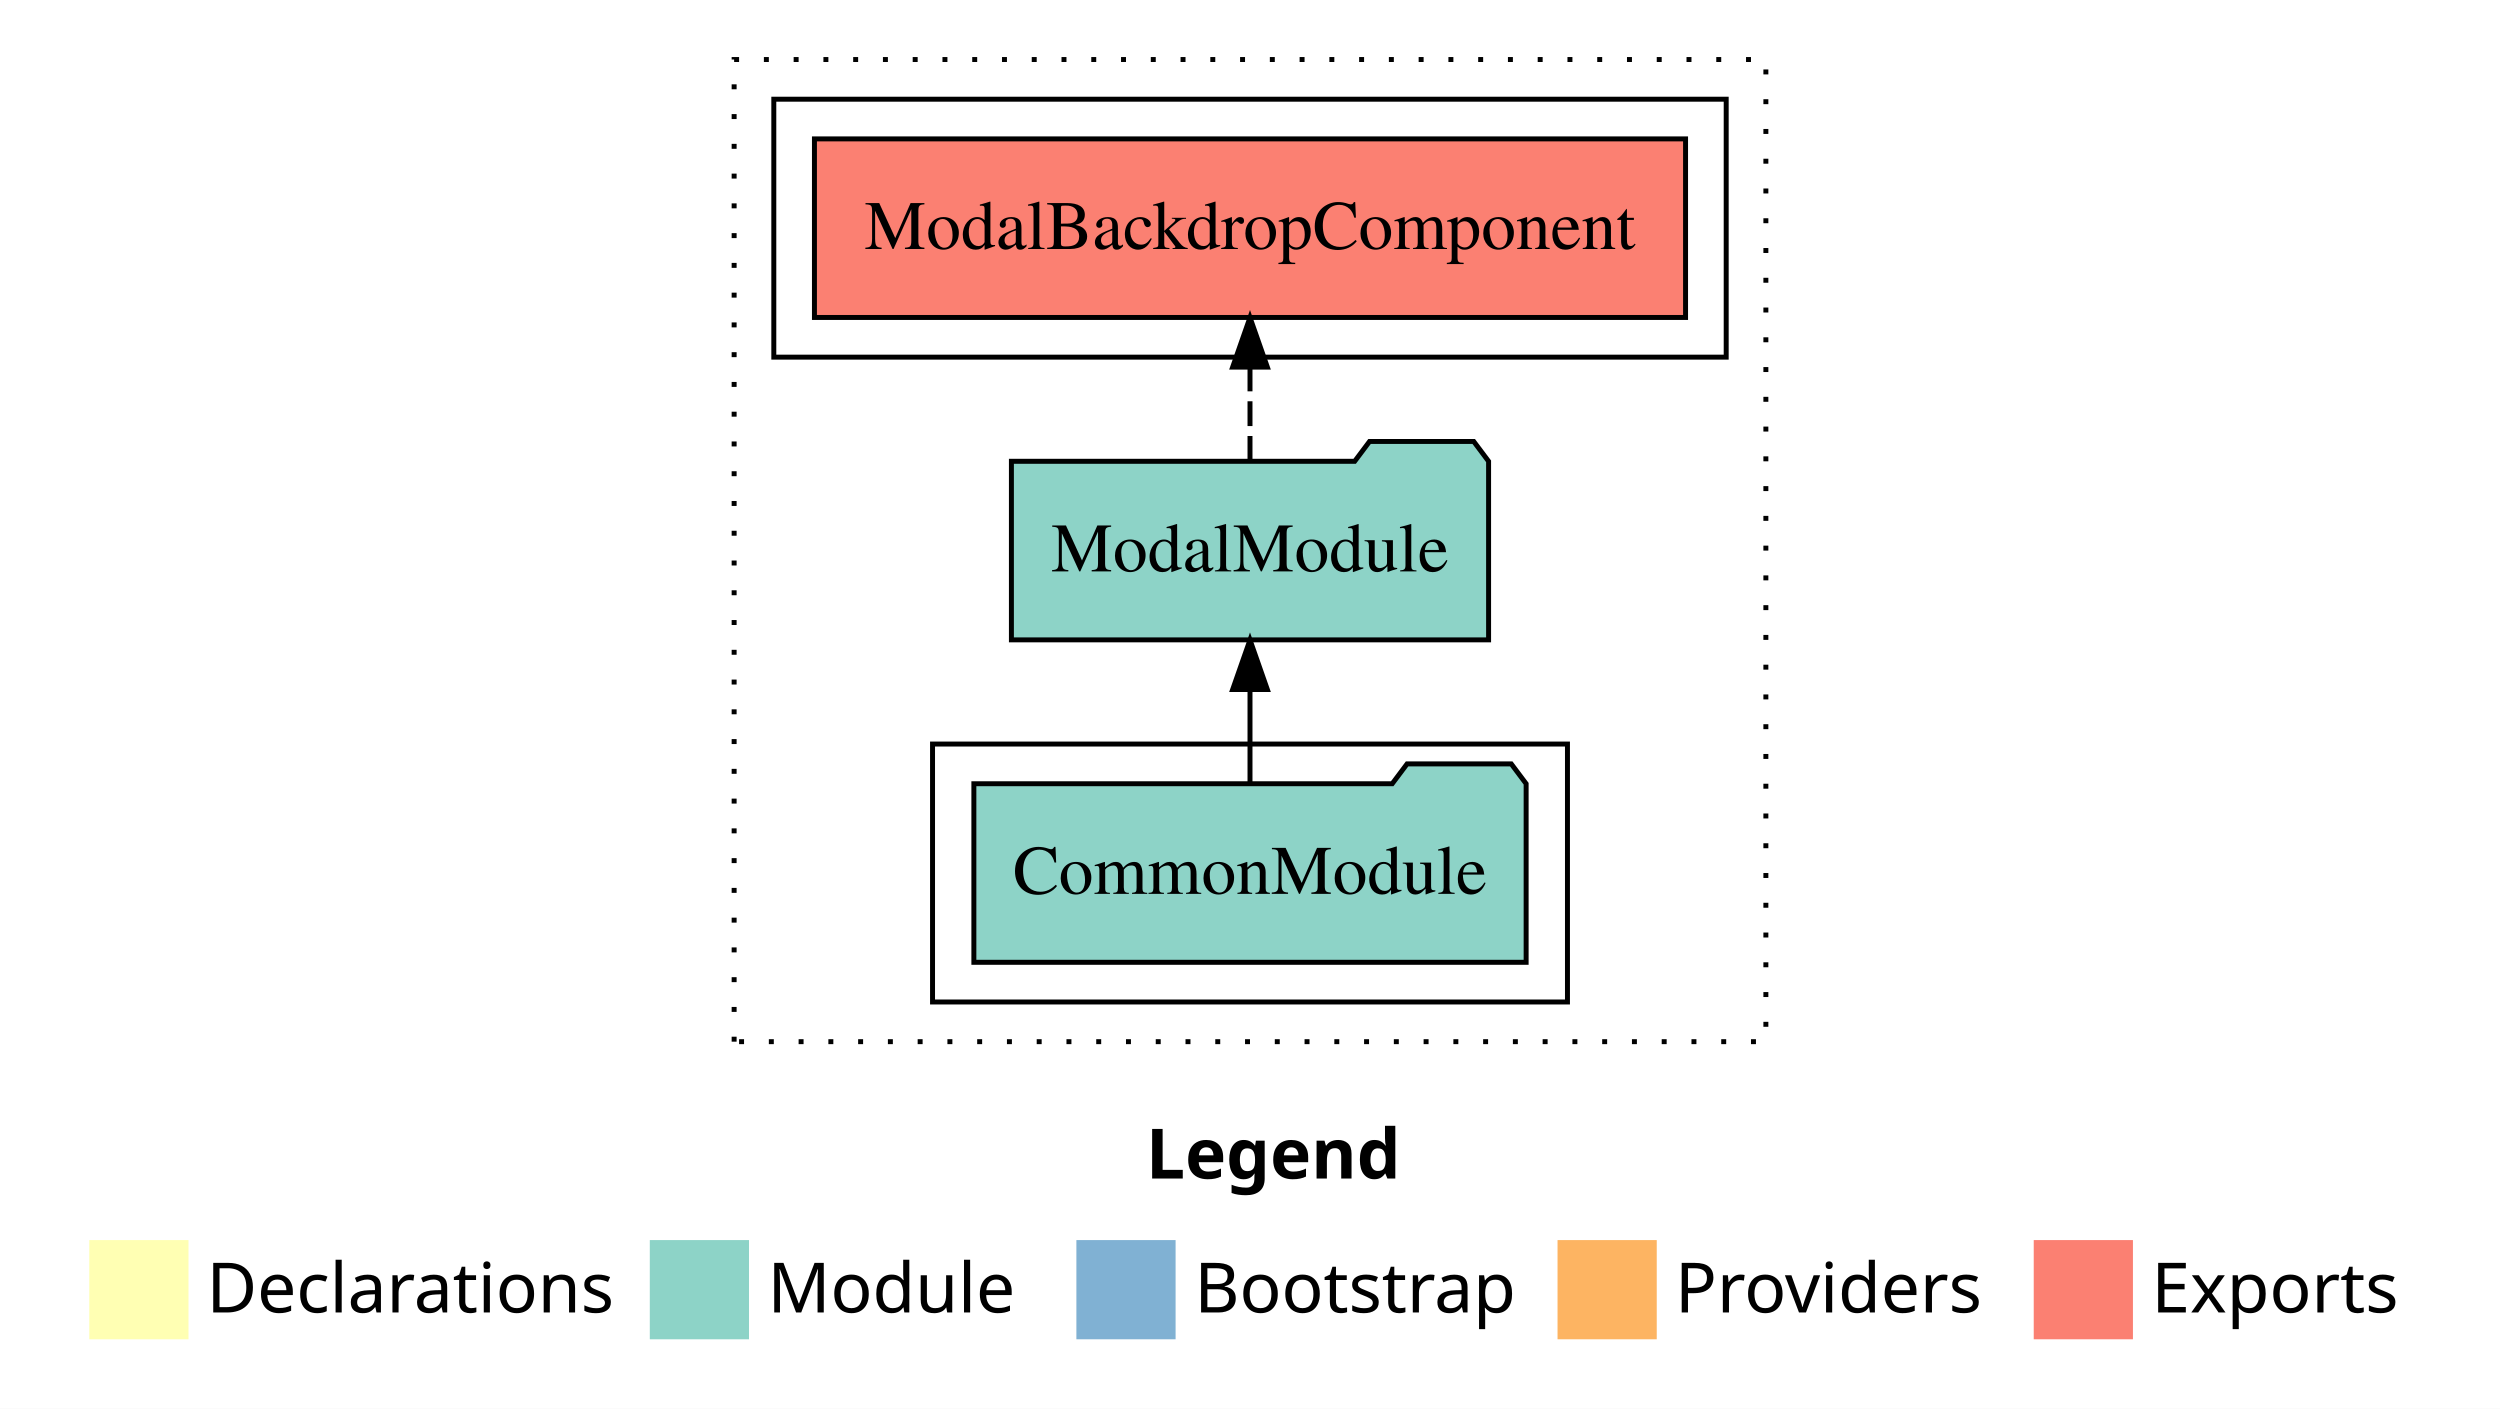
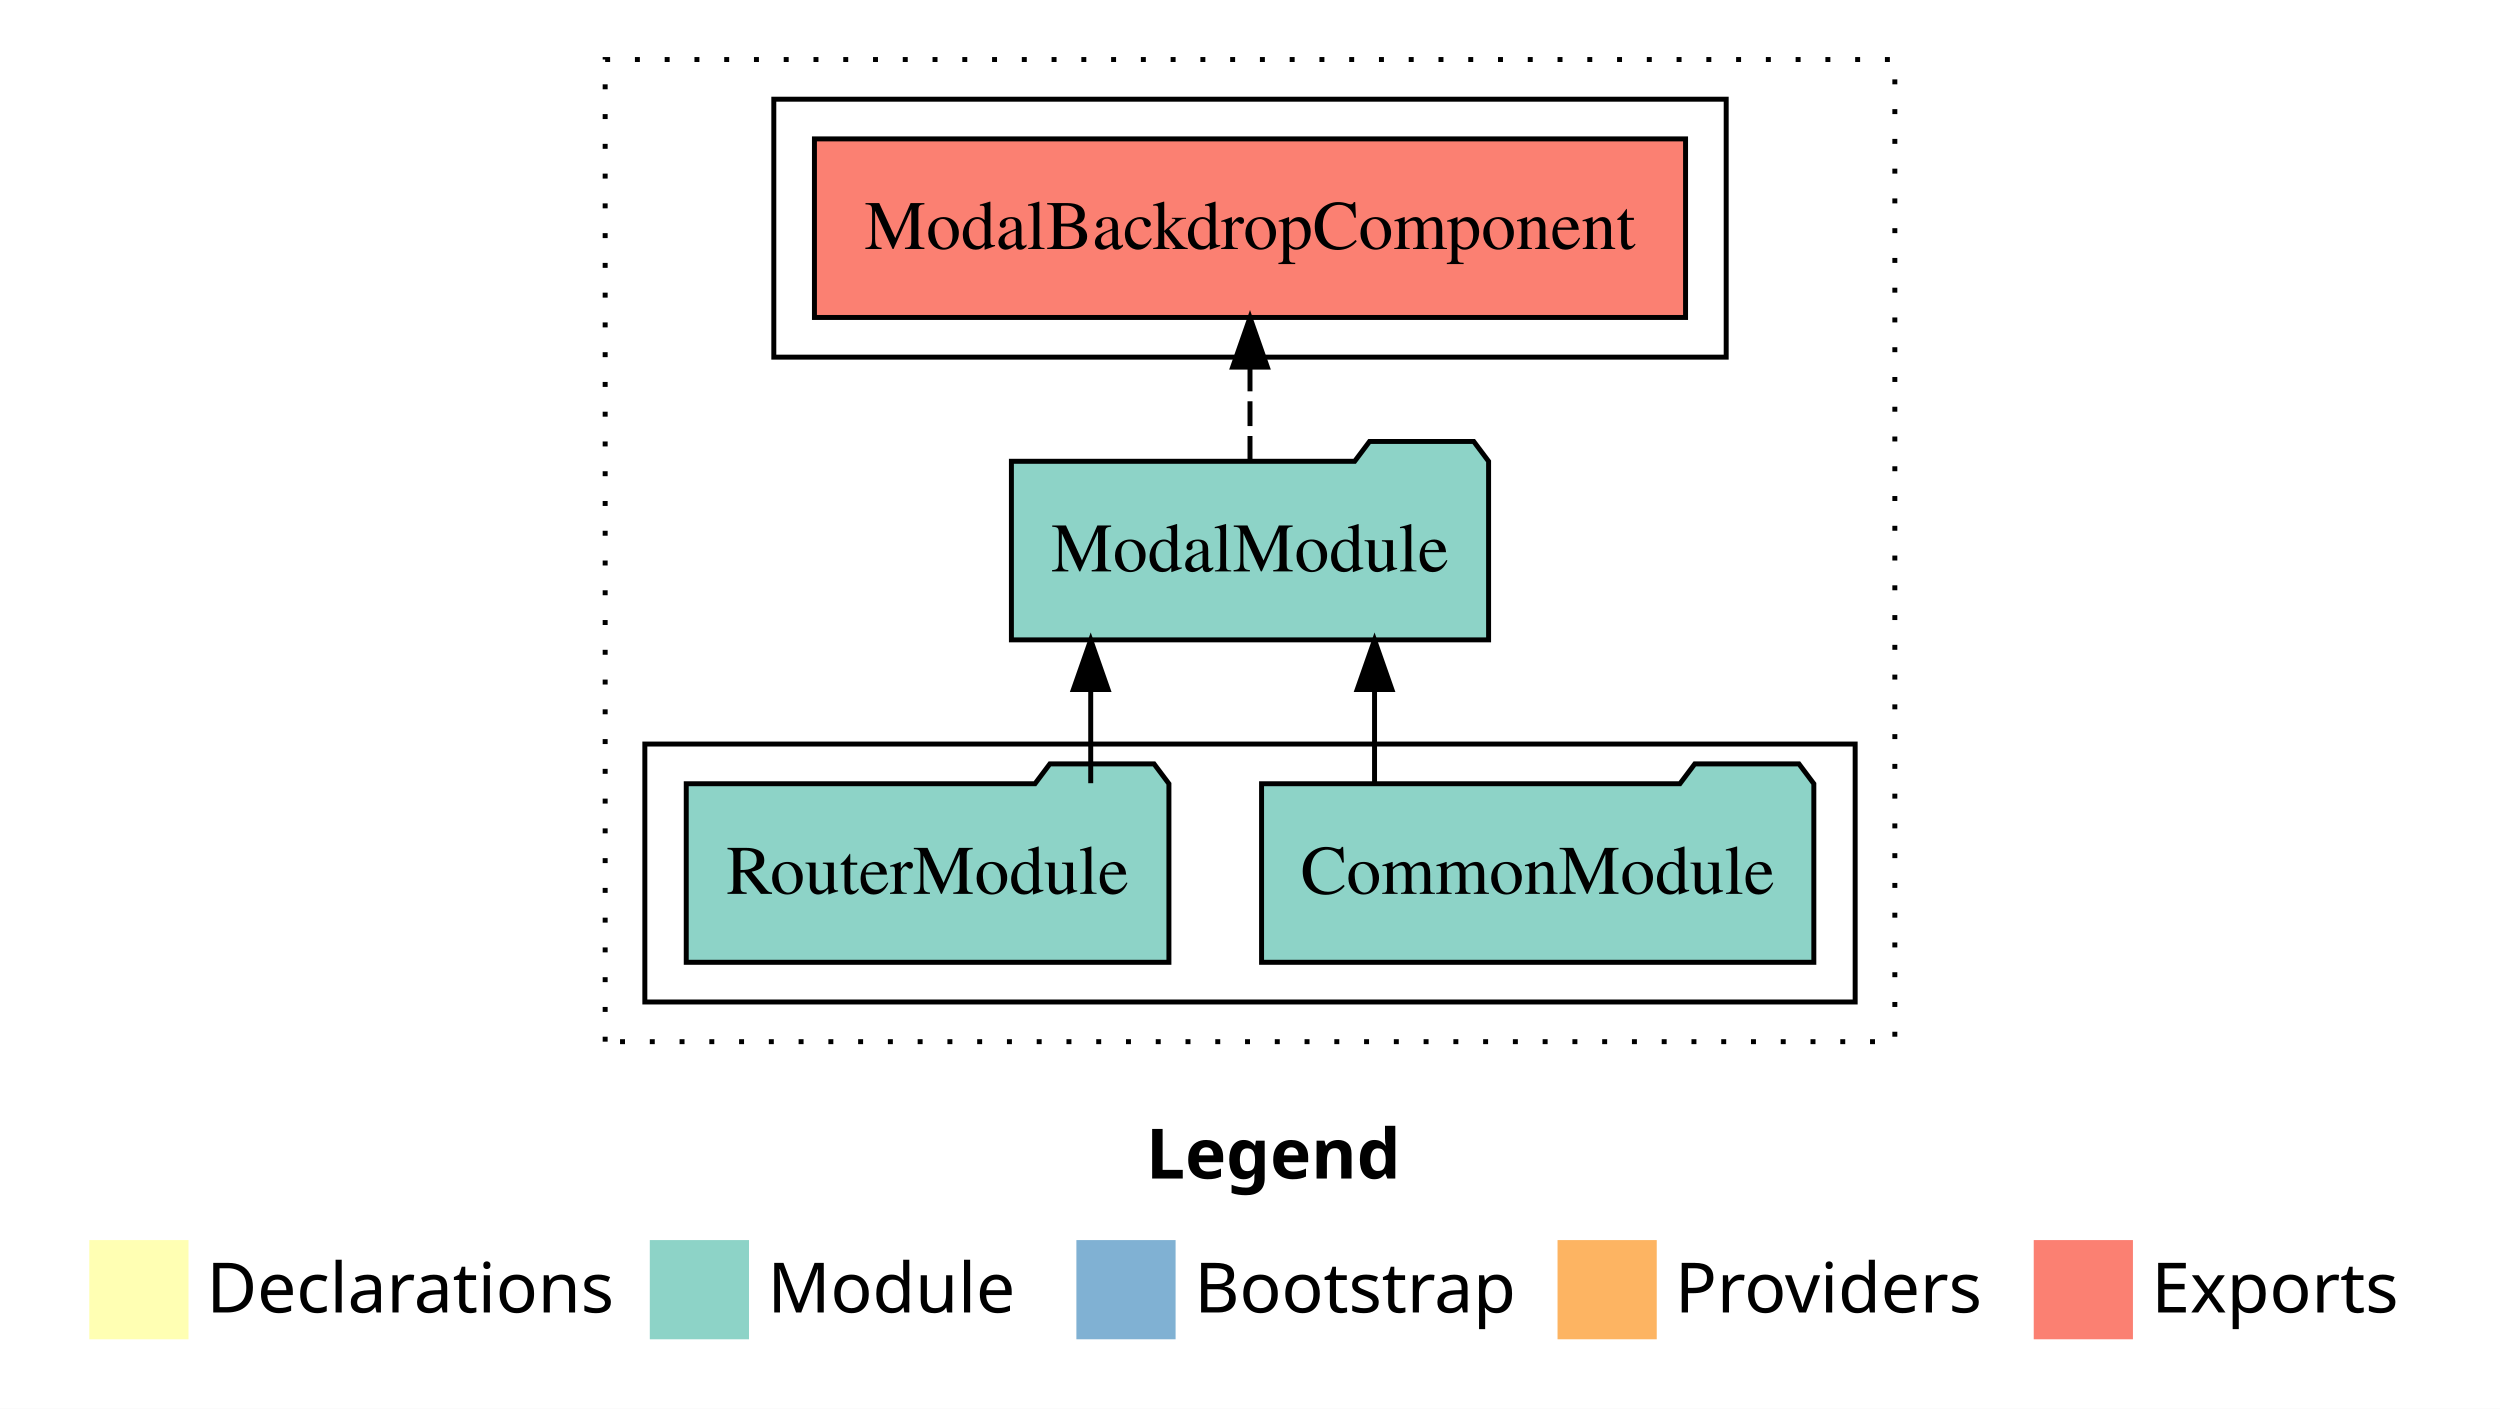
<svg xmlns="http://www.w3.org/2000/svg" width="504pt" height="284pt" viewBox="0.00 0.00 504.00 284.00">
  <g id="graph0" class="graph" transform="scale(1 1) rotate(0) translate(4 280)">
    <polygon fill="#ffffff" stroke="transparent" points="-4,4 -4,-280 500,-280 500,4 -4,4" />
    <text text-anchor="start" x="227.009" y="-42.4" font-family="sans-serif" font-weight="bold" font-size="14.00" fill="#000000">Legend</text>
    <polygon fill="#ffffb3" stroke="transparent" points="14,-10 14,-30 34,-30 34,-10 14,-10" />
    <text text-anchor="start" x="37.629" y="-15.4" font-family="sans-serif" font-size="14.00" fill="#000000">  Declarations</text>
    <polygon fill="#8dd3c7" stroke="transparent" points="127,-10 127,-30 147,-30 147,-10 127,-10" />
    <text text-anchor="start" x="150.725" y="-15.4" font-family="sans-serif" font-size="14.00" fill="#000000">  Module</text>
    <polygon fill="#80b1d3" stroke="transparent" points="213,-10 213,-30 233,-30 233,-10 213,-10" />
    <text text-anchor="start" x="236.781" y="-15.4" font-family="sans-serif" font-size="14.00" fill="#000000">  Bootstrap</text>
    <polygon fill="#fdb462" stroke="transparent" points="310,-10 310,-30 330,-30 330,-10 310,-10" />
    <text text-anchor="start" x="333.673" y="-15.4" font-family="sans-serif" font-size="14.00" fill="#000000">  Providers</text>
    <polygon fill="#fb8072" stroke="transparent" points="406,-10 406,-30 426,-30 426,-10 406,-10" />
    <text text-anchor="start" x="429.726" y="-15.4" font-family="sans-serif" font-size="14.00" fill="#000000">  Exports</text>
    <g id="clust1" class="cluster">
-       <polygon fill="none" stroke="#000000" stroke-dasharray="1,5" points="144,-70 144,-268 352,-268 352,-70 144,-70" />
+       <polygon fill="none" stroke="#000000" stroke-dasharray="1,5" points="118,-70 118,-268 378,-268 378,-70 118,-70" />
    </g>
    <g id="clust3" class="cluster">
-       <polygon fill="none" stroke="#000000" points="184,-78 184,-130 312,-130 312,-78 184,-78" />
+       <polygon fill="none" stroke="#000000" points="126,-78 126,-130 370,-130 370,-78 126,-78" />
    </g>
    <g id="clust4" class="cluster">
      <polygon fill="none" stroke="#000000" points="152,-208 152,-260 344,-260 344,-208 152,-208" />
    </g>
    <g id="node1" class="node">
-       <polygon fill="#8dd3c7" stroke="#000000" points="303.668,-122 300.668,-126 279.668,-126 276.668,-122 192.332,-122 192.332,-86 303.668,-86 303.668,-122" />
-       <text text-anchor="middle" x="248" y="-99.8" font-family="Times,serif" font-size="14.00" fill="#000000">CommonModule</text>
+       <polygon fill="#8dd3c7" stroke="#000000" points="361.668,-122 358.668,-126 337.668,-126 334.668,-122 250.332,-122 250.332,-86 361.668,-86 361.668,-122" />
+       <text text-anchor="middle" x="306" y="-99.8" font-family="Times,serif" font-size="14.00" fill="#000000">CommonModule</text>
    </g>
-     <g id="node2" class="node">
+     <g id="node3" class="node">
      <polygon fill="#8dd3c7" stroke="#000000" points="296.1,-187 293.1,-191 272.1,-191 269.1,-187 199.9,-187 199.9,-151 296.1,-151 296.1,-187" />
      <text text-anchor="middle" x="248" y="-164.8" font-family="Times,serif" font-size="14.00" fill="#000000">ModalModule</text>
    </g>
    <g id="edge1" class="edge">
-       <path fill="none" stroke="#000000" d="M248,-122.106C248,-122.106 248,-140.991 248,-140.991" />
-       <polygon fill="#000000" stroke="#000000" points="244.5,-140.991 248,-150.991 251.5,-140.991 244.5,-140.991" />
+       <path fill="none" stroke="#000000" d="M273.108,-122.106C273.108,-122.106 273.108,-140.991 273.108,-140.991" />
+       <polygon fill="#000000" stroke="#000000" points="269.608,-140.991 273.108,-150.991 276.608,-140.991 269.608,-140.991" />
    </g>
-     <g id="node3" class="node">
+     <g id="node2" class="node">
+       <polygon fill="#8dd3c7" stroke="#000000" points="231.653,-122 228.653,-126 207.653,-126 204.653,-122 134.347,-122 134.347,-86 231.653,-86 231.653,-122" />
+       <text text-anchor="middle" x="183" y="-99.8" font-family="Times,serif" font-size="14.00" fill="#000000">RouterModule</text>
+     </g>
+     <g id="edge2" class="edge">
+       <path fill="none" stroke="#000000" d="M215.888,-122.106C215.888,-122.106 215.888,-140.991 215.888,-140.991" />
+       <polygon fill="#000000" stroke="#000000" points="212.388,-140.991 215.888,-150.991 219.388,-140.991 212.388,-140.991" />
+     </g>
+     <g id="node4" class="node">
      <polygon fill="#fb8072" stroke="#000000" points="335.809,-252 160.191,-252 160.191,-216 335.809,-216 335.809,-252" />
      <text text-anchor="middle" x="248" y="-229.8" font-family="Times,serif" font-size="14.00" fill="#000000">ModalBackdropComponent </text>
    </g>
-     <g id="edge2" class="edge">
+     <g id="edge3" class="edge">
      <path fill="none" stroke="#000000" stroke-dasharray="5,2" d="M248,-187.106C248,-187.106 248,-205.991 248,-205.991" />
      <polygon fill="#000000" stroke="#000000" points="244.5,-205.991 248,-215.991 251.5,-205.991 244.5,-205.991" />
    </g>
  </g>
</svg>
